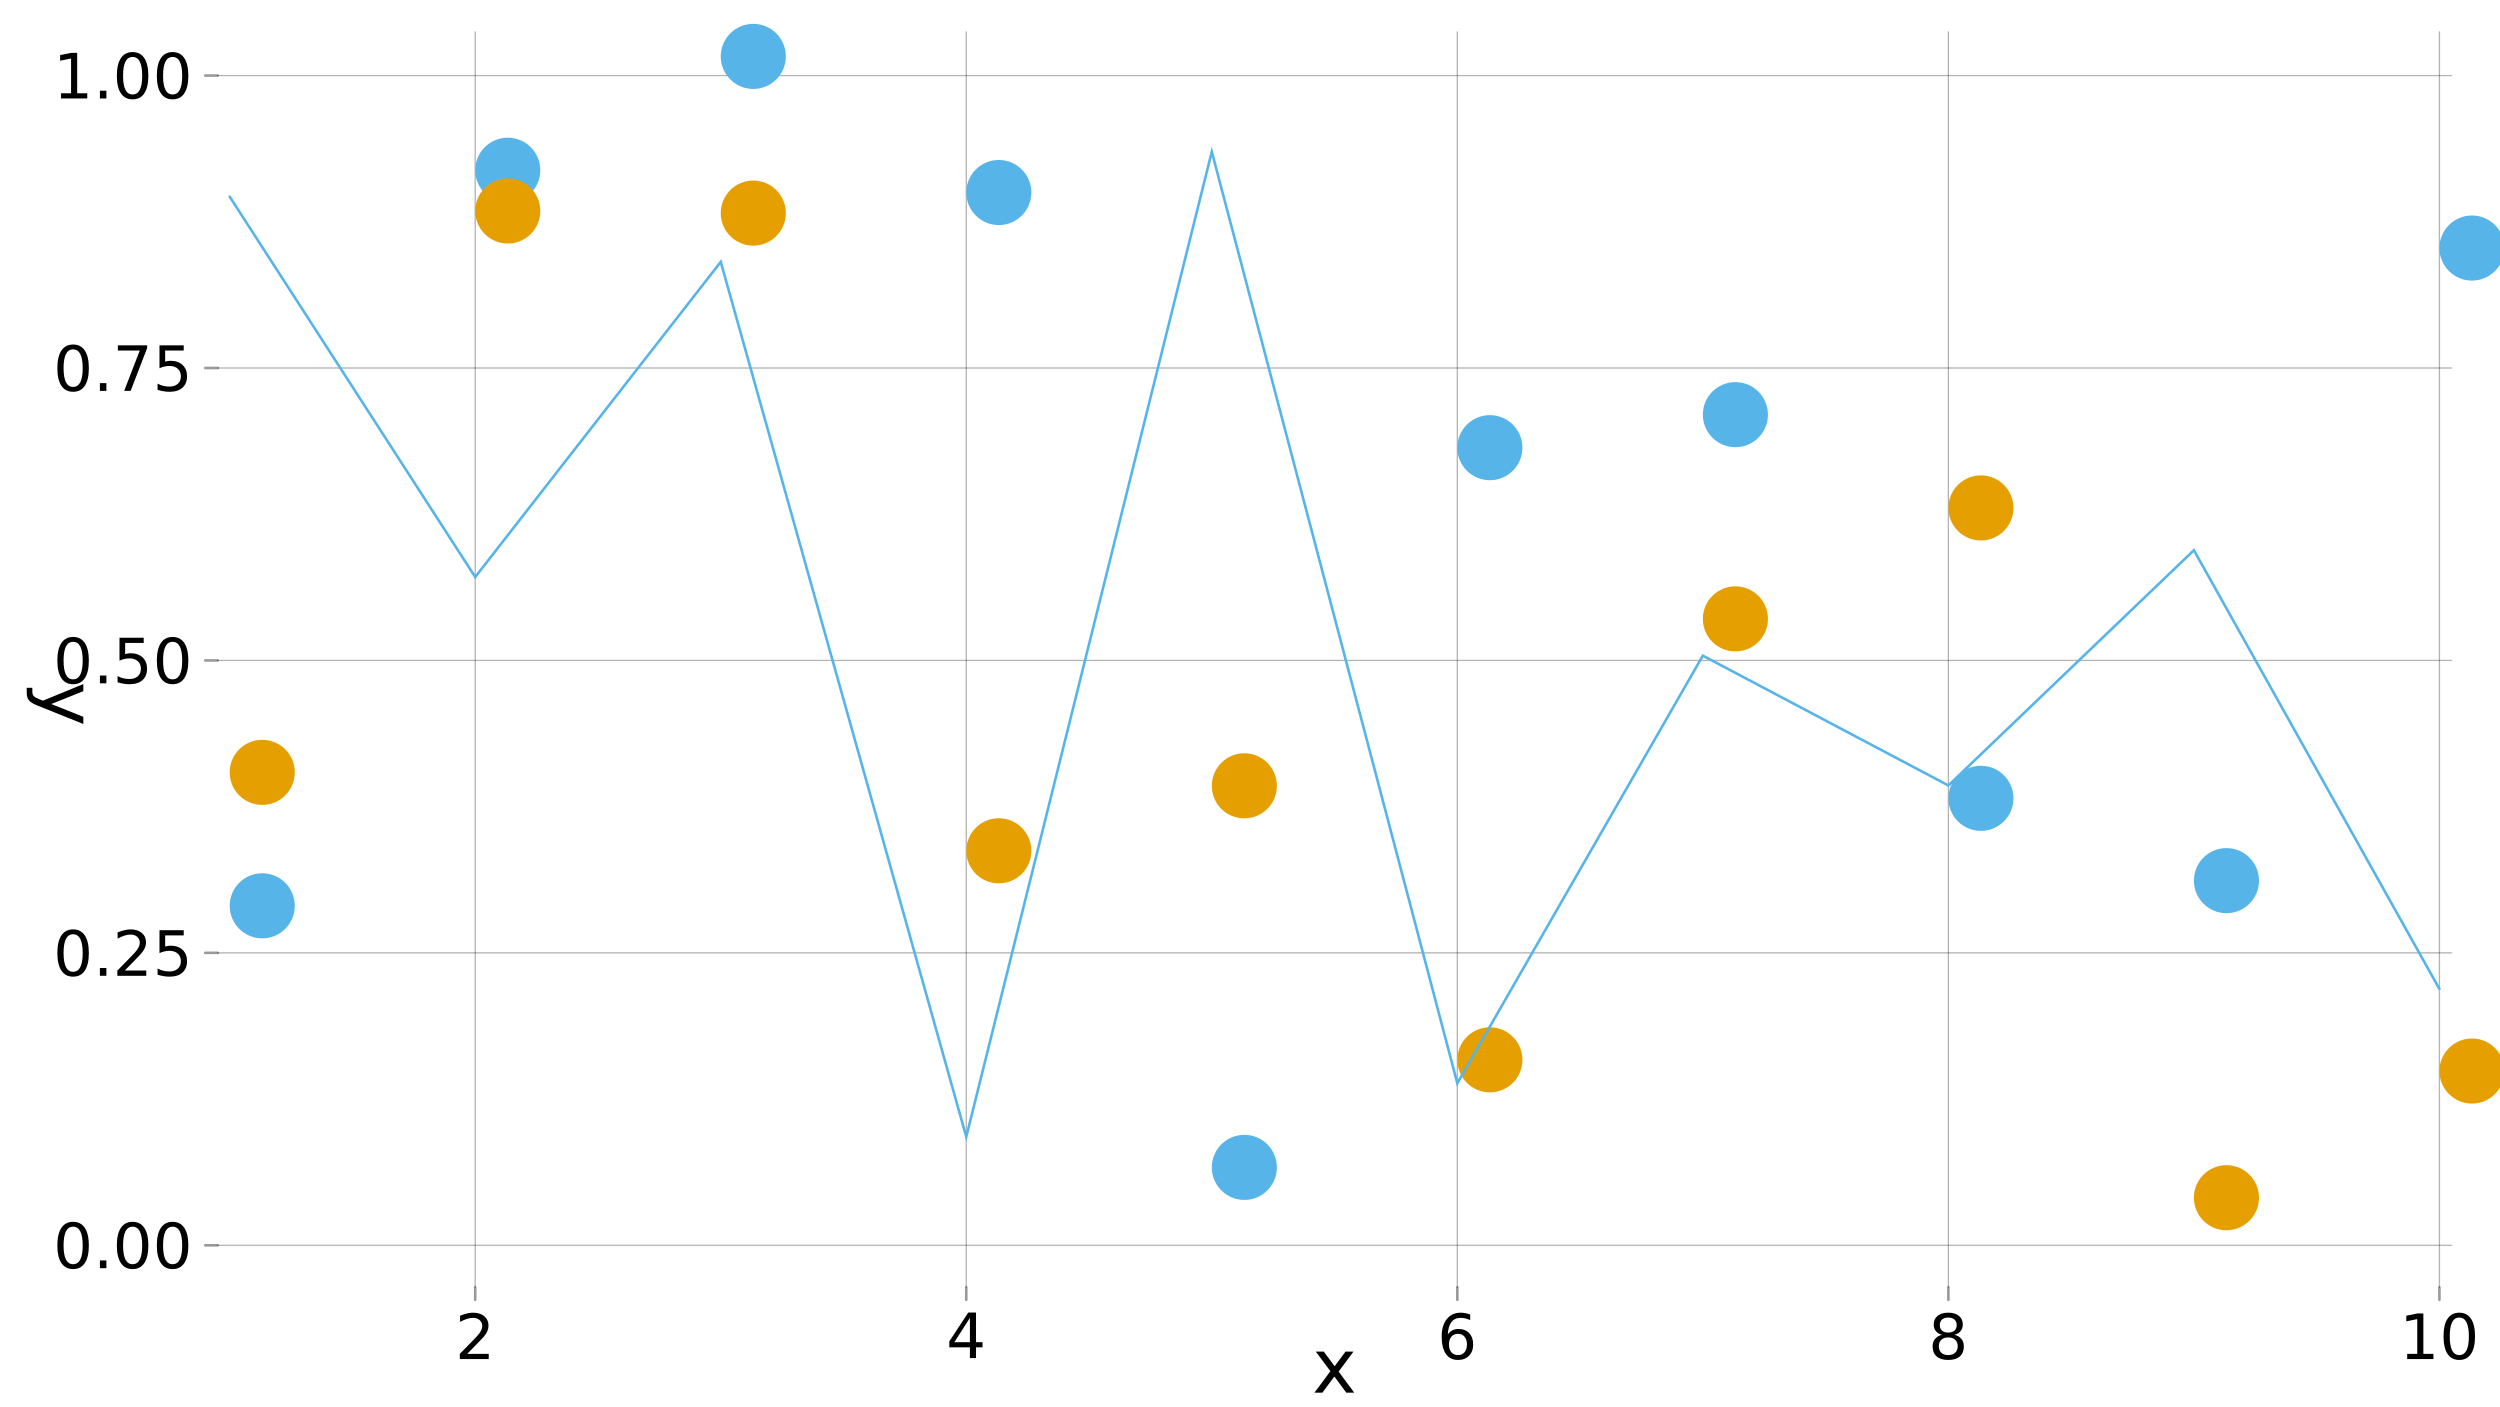
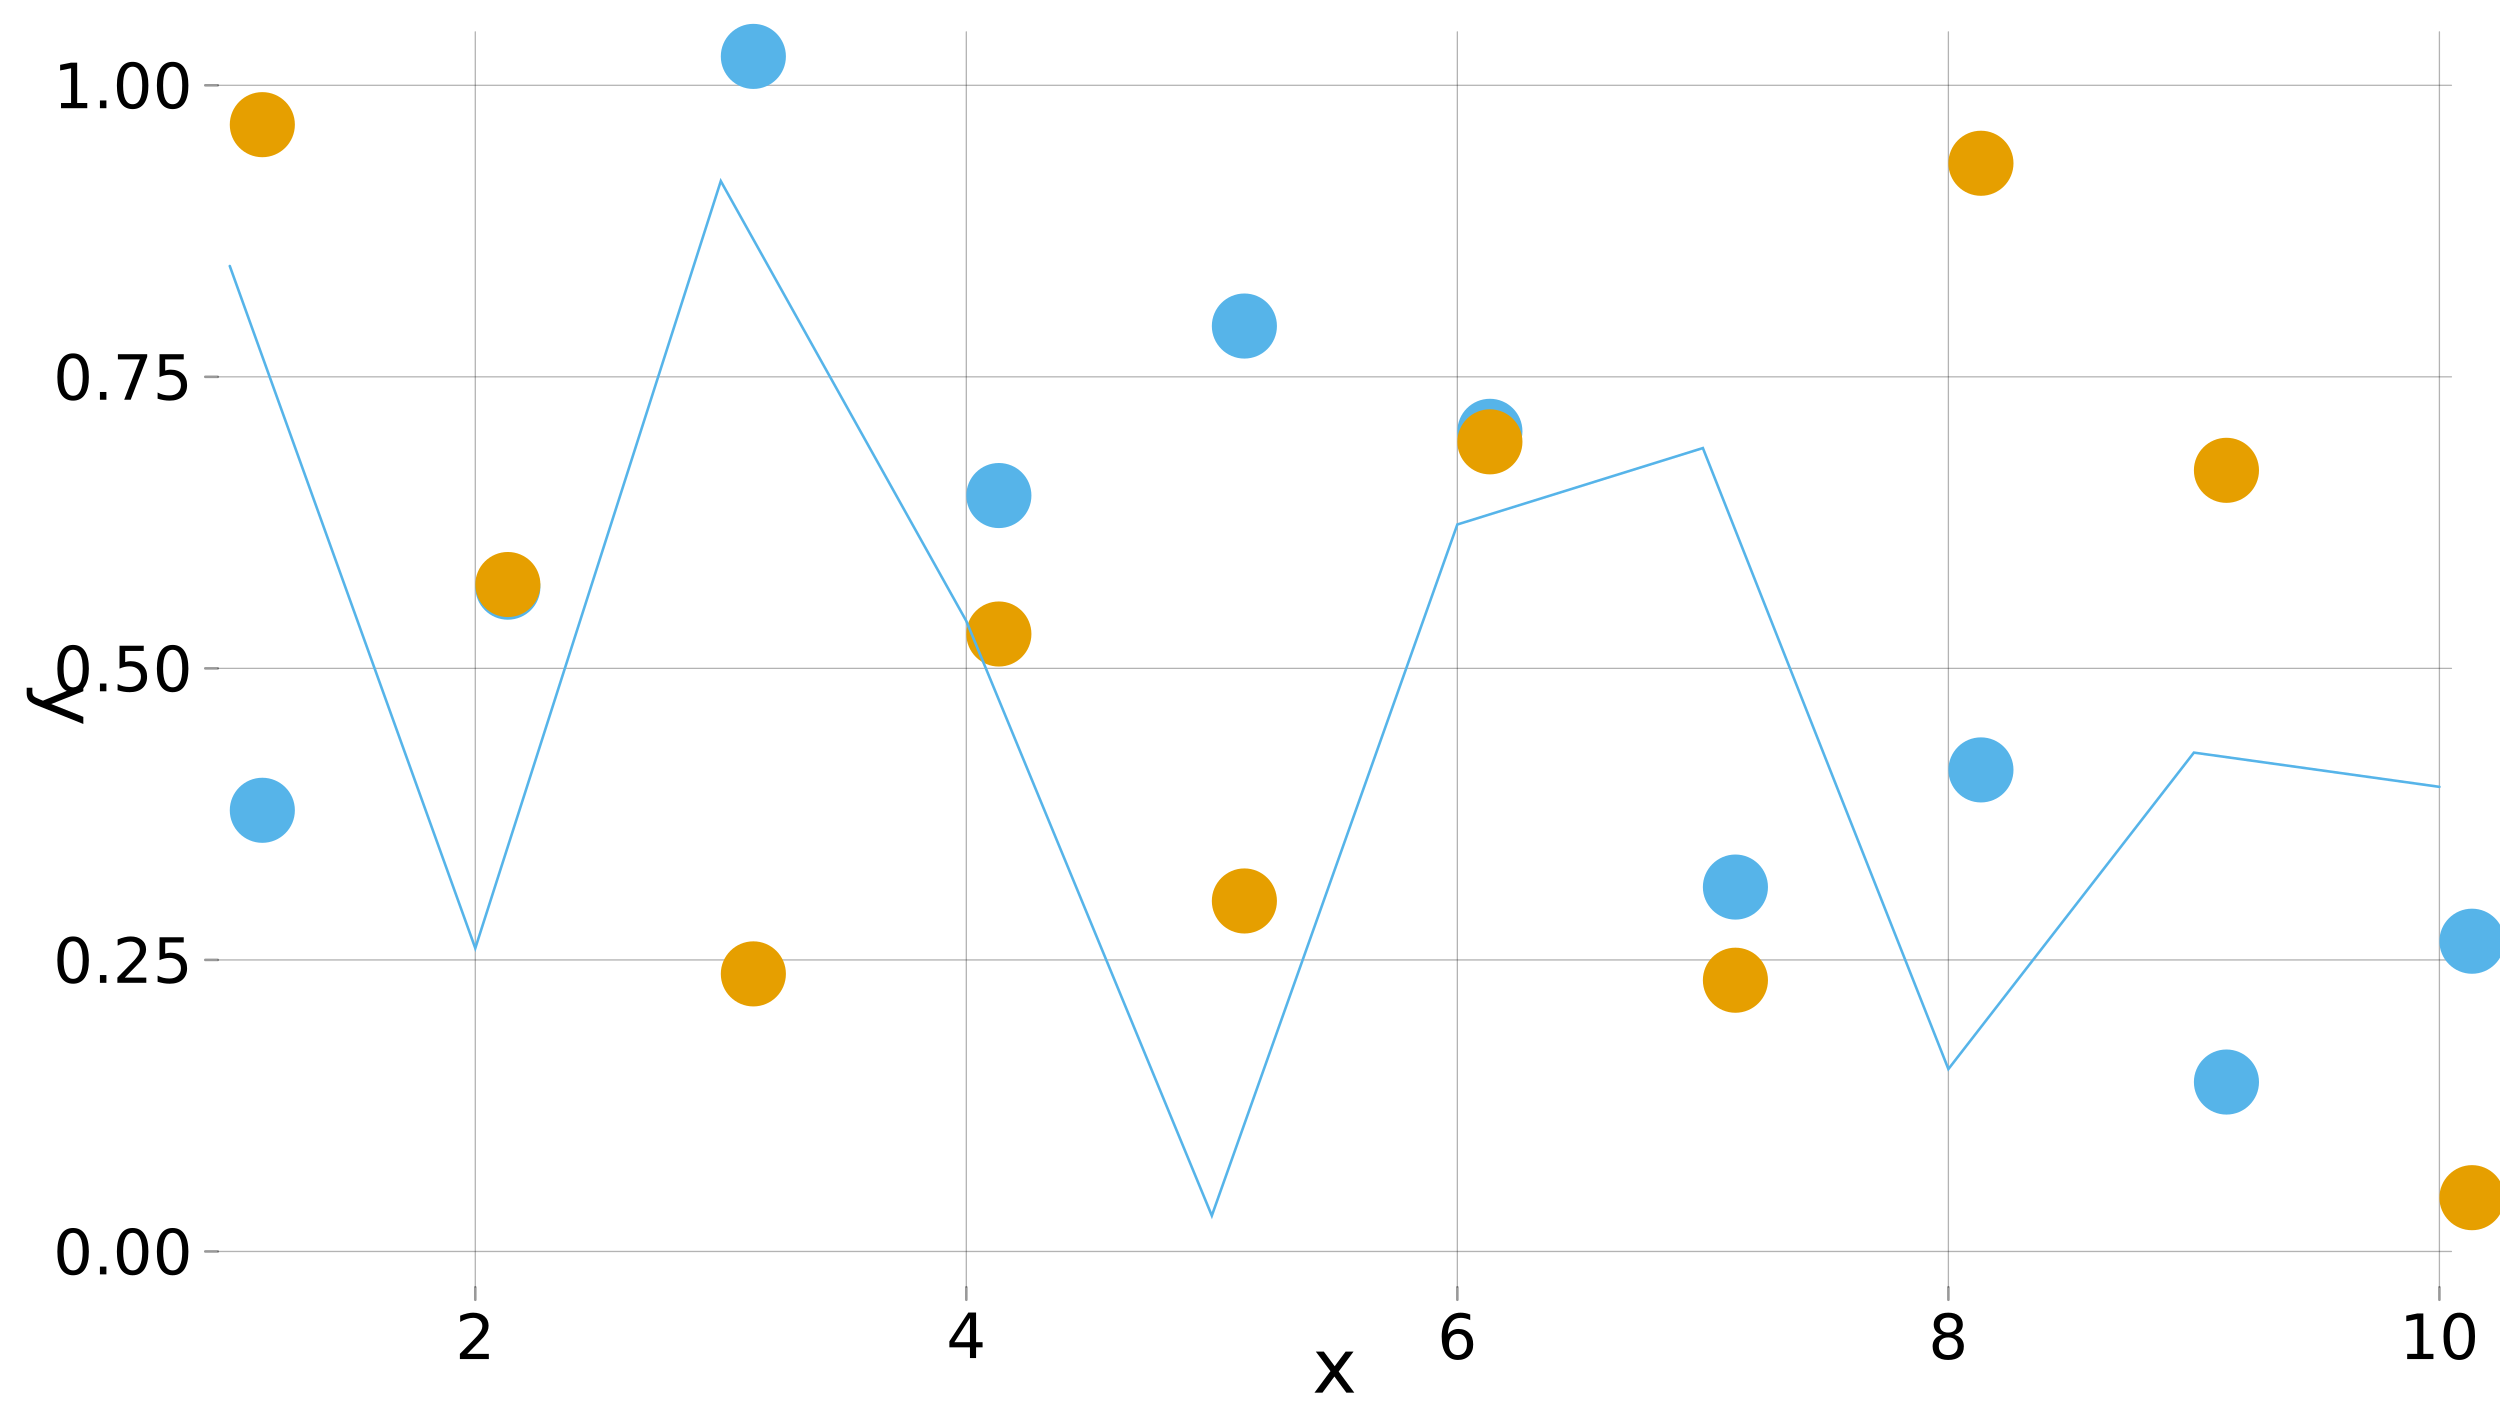
<svg xmlns="http://www.w3.org/2000/svg" xmlns:xlink="http://www.w3.org/1999/xlink" width="960pt" height="540pt" viewBox="0 0 960 540" version="1.1">
  <defs>
    <g>
      <symbol overflow="visible" id="glyph0-0">
        <path style="stroke:none;" d="M 1.203 4.25 L 1.203 -16.922 L 13.203 -16.922 L 13.203 4.25 Z M 2.547 2.906 L 11.859 2.906 L 11.859 -15.578 L 2.547 -15.578 Z M 2.547 2.906 " />
      </symbol>
      <symbol overflow="visible" id="glyph0-1">
        <path style="stroke:none;" d="M 4.609 -2 L 12.875 -2 L 12.875 0 L 1.766 0 L 1.766 -2 C 2.66 -2.926 3.883 -4.172 5.438 -5.734 C 6.988 -7.305 7.961 -8.316 8.359 -8.766 C 9.117 -9.617 9.645 -10.336 9.938 -10.922 C 10.238 -11.516 10.391 -12.098 10.391 -12.672 C 10.391 -13.598 10.062 -14.352 9.406 -14.938 C 8.758 -15.531 7.914 -15.828 6.875 -15.828 C 6.125 -15.828 5.336 -15.695 4.516 -15.438 C 3.691 -15.176 2.812 -14.785 1.875 -14.266 L 1.875 -16.656 C 2.832 -17.039 3.723 -17.328 4.547 -17.516 C 5.379 -17.711 6.141 -17.812 6.828 -17.812 C 8.641 -17.812 10.082 -17.359 11.156 -16.453 C 12.238 -15.547 12.781 -14.336 12.781 -12.828 C 12.781 -12.109 12.645 -11.426 12.375 -10.781 C 12.102 -10.133 11.613 -9.375 10.906 -8.5 C 10.707 -8.27 10.082 -7.613 9.031 -6.531 C 7.988 -5.445 6.516 -3.938 4.609 -2 Z M 4.609 -2 " />
      </symbol>
      <symbol overflow="visible" id="glyph0-2">
        <path style="stroke:none;" d="M 9.078 -15.438 L 3.094 -6.094 L 9.078 -6.094 Z M 8.453 -17.5 L 11.422 -17.5 L 11.422 -6.094 L 13.922 -6.094 L 13.922 -4.125 L 11.422 -4.125 L 11.422 0 L 9.078 0 L 9.078 -4.125 L 1.172 -4.125 L 1.172 -6.406 Z M 8.453 -17.5 " />
      </symbol>
      <symbol overflow="visible" id="glyph0-3">
        <path style="stroke:none;" d="M 7.922 -9.688 C 6.859 -9.688 6.016 -9.32 5.391 -8.594 C 4.773 -7.875 4.469 -6.879 4.469 -5.609 C 4.469 -4.359 4.773 -3.363 5.391 -2.625 C 6.016 -1.895 6.859 -1.531 7.922 -1.531 C 8.984 -1.531 9.82 -1.895 10.438 -2.625 C 11.062 -3.363 11.375 -4.359 11.375 -5.609 C 11.375 -6.879 11.062 -7.875 10.438 -8.594 C 9.82 -9.32 8.984 -9.688 7.922 -9.688 Z M 12.625 -17.109 L 12.625 -14.953 C 12.031 -15.234 11.43 -15.445 10.828 -15.594 C 10.223 -15.75 9.625 -15.828 9.031 -15.828 C 7.469 -15.828 6.27 -15.297 5.438 -14.234 C 4.613 -13.18 4.145 -11.586 4.031 -9.453 C 4.488 -10.141 5.066 -10.66 5.766 -11.016 C 6.461 -11.379 7.227 -11.562 8.062 -11.562 C 9.82 -11.562 11.211 -11.031 12.234 -9.969 C 13.254 -8.906 13.766 -7.453 13.766 -5.609 C 13.766 -3.816 13.234 -2.375 12.172 -1.281 C 11.109 -0.195 9.691 0.344 7.922 0.344 C 5.898 0.344 4.352 -0.43 3.281 -1.984 C 2.207 -3.535 1.672 -5.785 1.672 -8.734 C 1.672 -11.492 2.328 -13.695 3.641 -15.344 C 4.953 -16.988 6.719 -17.812 8.938 -17.812 C 9.531 -17.812 10.129 -17.754 10.734 -17.641 C 11.336 -17.523 11.969 -17.348 12.625 -17.109 Z M 12.625 -17.109 " />
      </symbol>
      <symbol overflow="visible" id="glyph0-4">
        <path style="stroke:none;" d="M 7.625 -8.312 C 6.5 -8.312 5.613 -8.008 4.969 -7.406 C 4.332 -6.801 4.016 -5.973 4.016 -4.922 C 4.016 -3.867 4.332 -3.039 4.969 -2.438 C 5.613 -1.832 6.5 -1.531 7.625 -1.531 C 8.75 -1.531 9.633 -1.832 10.281 -2.438 C 10.938 -3.051 11.266 -3.879 11.266 -4.922 C 11.266 -5.973 10.941 -6.801 10.297 -7.406 C 9.648 -8.008 8.758 -8.312 7.625 -8.312 Z M 5.266 -9.312 C 4.242 -9.562 3.453 -10.035 2.891 -10.734 C 2.328 -11.43 2.047 -12.281 2.047 -13.281 C 2.047 -14.676 2.539 -15.781 3.531 -16.594 C 4.531 -17.406 5.895 -17.812 7.625 -17.812 C 9.375 -17.812 10.742 -17.406 11.734 -16.594 C 12.723 -15.781 13.219 -14.676 13.219 -13.281 C 13.219 -12.281 12.93 -11.43 12.359 -10.734 C 11.797 -10.035 11.016 -9.562 10.016 -9.312 C 11.148 -9.051 12.035 -8.531 12.672 -7.75 C 13.305 -6.977 13.625 -6.035 13.625 -4.922 C 13.625 -3.223 13.109 -1.922 12.078 -1.016 C 11.047 -0.109 9.562 0.344 7.625 0.344 C 5.695 0.344 4.211 -0.109 3.172 -1.016 C 2.141 -1.922 1.625 -3.223 1.625 -4.922 C 1.625 -6.035 1.941 -6.977 2.578 -7.75 C 3.223 -8.531 4.117 -9.051 5.266 -9.312 Z M 4.391 -13.062 C 4.391 -12.156 4.672 -11.445 5.234 -10.938 C 5.805 -10.426 6.602 -10.172 7.625 -10.172 C 8.645 -10.172 9.441 -10.426 10.016 -10.938 C 10.586 -11.445 10.875 -12.156 10.875 -13.062 C 10.875 -13.969 10.586 -14.672 10.016 -15.172 C 9.441 -15.68 8.645 -15.938 7.625 -15.938 C 6.602 -15.938 5.805 -15.68 5.234 -15.172 C 4.672 -14.672 4.391 -13.969 4.391 -13.062 Z M 4.391 -13.062 " />
      </symbol>
      <symbol overflow="visible" id="glyph0-5">
        <path style="stroke:none;" d="M 2.984 -2 L 6.844 -2 L 6.844 -15.344 L 2.641 -14.5 L 2.641 -16.656 L 6.828 -17.5 L 9.188 -17.5 L 9.188 -2 L 13.062 -2 L 13.062 0 L 2.984 0 Z M 2.984 -2 " />
      </symbol>
      <symbol overflow="visible" id="glyph0-6">
        <path style="stroke:none;" d="M 7.625 -15.938 C 6.406 -15.938 5.488 -15.336 4.875 -14.141 C 4.27 -12.941 3.969 -11.141 3.969 -8.734 C 3.969 -6.336 4.27 -4.535 4.875 -3.328 C 5.488 -2.129 6.406 -1.531 7.625 -1.531 C 8.852 -1.531 9.773 -2.129 10.391 -3.328 C 11.004 -4.535 11.312 -6.336 11.312 -8.734 C 11.312 -11.141 11.004 -12.941 10.391 -14.141 C 9.773 -15.336 8.852 -15.938 7.625 -15.938 Z M 7.625 -17.812 C 9.594 -17.812 11.094 -17.035 12.125 -15.484 C 13.156 -13.93 13.672 -11.68 13.672 -8.734 C 13.672 -5.785 13.156 -3.535 12.125 -1.984 C 11.094 -0.43 9.594 0.344 7.625 0.344 C 5.664 0.344 4.164 -0.43 3.125 -1.984 C 2.094 -3.535 1.578 -5.785 1.578 -8.734 C 1.578 -11.68 2.094 -13.93 3.125 -15.484 C 4.164 -17.035 5.664 -17.812 7.625 -17.812 Z M 7.625 -17.812 " />
      </symbol>
      <symbol overflow="visible" id="glyph0-7">
        <path style="stroke:none;" d="M 2.562 -2.984 L 5.047 -2.984 L 5.047 0 L 2.562 0 Z M 2.562 -2.984 " />
      </symbol>
      <symbol overflow="visible" id="glyph0-8">
        <path style="stroke:none;" d="M 2.594 -17.5 L 11.891 -17.5 L 11.891 -15.5 L 4.766 -15.5 L 4.766 -11.219 C 5.109 -11.332 5.453 -11.414 5.797 -11.469 C 6.141 -11.531 6.484 -11.562 6.828 -11.562 C 8.773 -11.562 10.316 -11.023 11.453 -9.953 C 12.598 -8.891 13.172 -7.441 13.172 -5.609 C 13.172 -3.734 12.582 -2.27 11.406 -1.219 C 10.238 -0.176 8.586 0.344 6.453 0.344 C 5.723 0.344 4.977 0.281 4.219 0.156 C 3.457 0.031 2.672 -0.156 1.859 -0.406 L 1.859 -2.797 C 2.555 -2.41 3.281 -2.125 4.031 -1.938 C 4.781 -1.75 5.57 -1.656 6.406 -1.656 C 7.758 -1.656 8.832 -2.008 9.625 -2.719 C 10.414 -3.426 10.812 -4.391 10.812 -5.609 C 10.812 -6.828 10.414 -7.789 9.625 -8.5 C 8.832 -9.219 7.758 -9.578 6.406 -9.578 C 5.781 -9.578 5.148 -9.504 4.516 -9.359 C 3.891 -9.223 3.25 -9.004 2.594 -8.703 Z M 2.594 -17.5 " />
      </symbol>
      <symbol overflow="visible" id="glyph0-9">
        <path style="stroke:none;" d="M 1.969 -17.5 L 13.219 -17.5 L 13.219 -16.484 L 6.875 0 L 4.391 0 L 10.375 -15.5 L 1.969 -15.5 Z M 1.969 -17.5 " />
      </symbol>
      <symbol overflow="visible" id="glyph1-0">
-         <path style="stroke:none;" d="M 1.438 5.094 L 1.438 -20.297 L 15.828 -20.297 L 15.828 5.094 Z M 3.047 3.484 L 14.234 3.484 L 14.234 -18.688 L 3.047 -18.688 Z M 3.047 3.484 " />
+         <path style="stroke:none;" d="M 1.438 5.094 L 1.438 -20.312 L 15.844 -20.312 L 15.844 5.094 Z M 3.047 3.484 L 14.234 3.484 L 14.234 -18.703 L 3.047 -18.703 Z M 3.047 3.484 " />
      </symbol>
      <symbol overflow="visible" id="glyph1-1">
-         <path style="stroke:none;" d="M 15.797 -15.75 L 10.109 -8.078 L 16.094 0 L 13.047 0 L 8.469 -6.188 L 3.875 0 L 0.828 0 L 6.953 -8.234 L 1.344 -15.75 L 4.406 -15.75 L 8.578 -10.141 L 12.75 -15.75 Z M 15.797 -15.75 " />
+         <path style="stroke:none;" d="M 15.812 -15.75 L 10.109 -8.094 L 16.109 0 L 13.062 0 L 8.469 -6.188 L 3.891 0 L 0.828 0 L 6.953 -8.25 L 1.344 -15.75 L 4.406 -15.75 L 8.578 -10.141 L 12.766 -15.75 Z M 15.812 -15.75 " />
      </symbol>
      <symbol overflow="visible" id="glyph2-0">
-         <path style="stroke:none;" d="M -5.094 1.438 L 20.297 1.438 L 20.297 15.828 L -5.094 15.828 Z M -3.484 3.047 L -3.484 14.234 L 18.688 14.234 L 18.688 3.047 Z M -3.484 3.047 " />
+         <path style="stroke:none;" d="M -5.094 1.438 L 20.312 1.438 L 20.312 15.844 L -5.094 15.844 Z M -3.484 3.047 L -3.484 14.234 L 18.703 14.234 L 18.703 3.047 Z M -3.484 3.047 " />
      </symbol>
      <symbol overflow="visible" id="glyph2-1">
-         <path style="stroke:none;" d="M -1.469 9.266 C -3.344 8.535 -4.562 7.82 -5.125 7.125 C -5.695 6.438 -5.984 5.508 -5.984 4.344 L -5.984 2.281 L -3.828 2.281 L -3.828 3.797 C -3.828 4.504 -3.656 5.055 -3.312 5.453 C -2.977 5.848 -2.18 6.285 -0.922 6.766 L 0.25 7.234 L 15.75 0.859 L 15.75 3.594 L 3.438 8.516 L 15.75 13.438 L 15.75 16.188 Z M -1.469 9.266 " />
+         <path style="stroke:none;" d="M -1.469 9.266 C -3.344 8.535 -4.566 7.82 -5.141 7.125 C -5.711 6.438 -6 5.508 -6 4.344 L -6 2.281 L -3.828 2.281 L -3.828 3.797 C -3.828 4.516 -3.656 5.066 -3.312 5.453 C -2.977 5.848 -2.18 6.285 -0.922 6.766 L 0.25 7.234 L 15.75 0.859 L 15.75 3.609 L 3.438 8.531 L 15.75 13.453 L 15.75 16.188 Z M -1.469 9.266 " />
      </symbol>
    </g>
  </defs>
  <g id="surface6">
    <rect x="0" y="0" width="960" height="540" style="fill:rgb(100%,100%,100%);fill-opacity:1;stroke:none;" />
    <g style="fill:rgb(0%,0%,0%);fill-opacity:1;">
-       <use xlink:href="#glyph0-1" x="174.801" y="521.883" />
+       <use xlink:href="#glyph0-1" x="174.832" y="521.879" />
    </g>
    <g style="fill:rgb(0%,0%,0%);fill-opacity:1;">
-       <use xlink:href="#glyph0-2" x="363.367" y="521.508" />
+       <use xlink:href="#glyph0-2" x="363.387" y="521.504" />
    </g>
    <g style="fill:rgb(0%,0%,0%);fill-opacity:1;">
-       <use xlink:href="#glyph0-3" x="551.93" y="521.883" />
+       <use xlink:href="#glyph0-3" x="551.941" y="521.879" />
    </g>
    <g style="fill:rgb(0%,0%,0%);fill-opacity:1;">
-       <use xlink:href="#glyph0-4" x="740.496" y="521.883" />
+       <use xlink:href="#glyph0-4" x="740.496" y="521.879" />
    </g>
    <g style="fill:rgb(0%,0%,0%);fill-opacity:1;">
-       <use xlink:href="#glyph0-5" x="921.379" y="521.883" />
+       <use xlink:href="#glyph0-5" x="921.371" y="521.879" />
    </g>
    <g style="fill:rgb(0%,0%,0%);fill-opacity:1;">
-       <use xlink:href="#glyph0-6" x="936.738" y="521.883" />
+       <use xlink:href="#glyph0-6" x="936.734" y="521.879" />
    </g>
    <g style="fill:rgb(0%,0%,0%);fill-opacity:1;">
-       <use xlink:href="#glyph0-6" x="20.445" y="486.988" />
+       <use xlink:href="#glyph0-6" x="20.445" y="489.359" />
    </g>
    <g style="fill:rgb(0%,0%,0%);fill-opacity:1;">
-       <use xlink:href="#glyph0-7" x="35.801" y="486.988" />
+       <use xlink:href="#glyph0-7" x="35.809" y="489.359" />
    </g>
    <g style="fill:rgb(0%,0%,0%);fill-opacity:1;">
-       <use xlink:href="#glyph0-6" x="43.293" y="486.988" />
+       <use xlink:href="#glyph0-6" x="43.305" y="489.359" />
    </g>
    <g style="fill:rgb(0%,0%,0%);fill-opacity:1;">
-       <use xlink:href="#glyph0-6" x="58.652" y="486.988" />
+       <use xlink:href="#glyph0-6" x="58.664" y="489.359" />
    </g>
    <g style="fill:rgb(0%,0%,0%);fill-opacity:1;">
-       <use xlink:href="#glyph0-6" x="20.445" y="374.695" />
+       <use xlink:href="#glyph0-6" x="20.445" y="377.406" />
    </g>
    <g style="fill:rgb(0%,0%,0%);fill-opacity:1;">
-       <use xlink:href="#glyph0-7" x="35.801" y="374.695" />
+       <use xlink:href="#glyph0-7" x="35.809" y="377.406" />
    </g>
    <g style="fill:rgb(0%,0%,0%);fill-opacity:1;">
-       <use xlink:href="#glyph0-1" x="43.293" y="374.695" />
+       <use xlink:href="#glyph0-1" x="43.305" y="377.406" />
    </g>
    <g style="fill:rgb(0%,0%,0%);fill-opacity:1;">
-       <use xlink:href="#glyph0-8" x="58.652" y="374.695" />
+       <use xlink:href="#glyph0-8" x="58.664" y="377.406" />
    </g>
    <g style="fill:rgb(0%,0%,0%);fill-opacity:1;">
-       <use xlink:href="#glyph0-6" x="20.445" y="262.398" />
+       <use xlink:href="#glyph0-6" x="20.445" y="265.457" />
    </g>
    <g style="fill:rgb(0%,0%,0%);fill-opacity:1;">
-       <use xlink:href="#glyph0-7" x="35.801" y="262.398" />
+       <use xlink:href="#glyph0-7" x="35.809" y="265.457" />
    </g>
    <g style="fill:rgb(0%,0%,0%);fill-opacity:1;">
-       <use xlink:href="#glyph0-8" x="43.293" y="262.398" />
+       <use xlink:href="#glyph0-8" x="43.305" y="265.457" />
    </g>
    <g style="fill:rgb(0%,0%,0%);fill-opacity:1;">
-       <use xlink:href="#glyph0-6" x="58.652" y="262.398" />
+       <use xlink:href="#glyph0-6" x="58.664" y="265.457" />
    </g>
    <g style="fill:rgb(0%,0%,0%);fill-opacity:1;">
-       <use xlink:href="#glyph0-6" x="20.445" y="150.105" />
+       <use xlink:href="#glyph0-6" x="20.445" y="153.504" />
    </g>
    <g style="fill:rgb(0%,0%,0%);fill-opacity:1;">
-       <use xlink:href="#glyph0-7" x="35.801" y="150.105" />
+       <use xlink:href="#glyph0-7" x="35.809" y="153.504" />
    </g>
    <g style="fill:rgb(0%,0%,0%);fill-opacity:1;">
-       <use xlink:href="#glyph0-9" x="43.293" y="150.105" />
+       <use xlink:href="#glyph0-9" x="43.305" y="153.504" />
    </g>
    <g style="fill:rgb(0%,0%,0%);fill-opacity:1;">
-       <use xlink:href="#glyph0-8" x="58.652" y="150.105" />
+       <use xlink:href="#glyph0-8" x="58.664" y="153.504" />
    </g>
    <g style="fill:rgb(0%,0%,0%);fill-opacity:1;">
-       <use xlink:href="#glyph0-5" x="20.445" y="37.812" />
+       <use xlink:href="#glyph0-5" x="20.445" y="41.555" />
    </g>
    <g style="fill:rgb(0%,0%,0%);fill-opacity:1;">
-       <use xlink:href="#glyph0-7" x="35.801" y="37.812" />
+       <use xlink:href="#glyph0-7" x="35.809" y="41.555" />
    </g>
    <g style="fill:rgb(0%,0%,0%);fill-opacity:1;">
-       <use xlink:href="#glyph0-6" x="43.293" y="37.812" />
+       <use xlink:href="#glyph0-6" x="43.305" y="41.555" />
    </g>
    <g style="fill:rgb(0%,0%,0%);fill-opacity:1;">
-       <use xlink:href="#glyph0-6" x="58.652" y="37.812" />
+       <use xlink:href="#glyph0-6" x="58.664" y="41.555" />
    </g>
    <g style="fill:rgb(0%,0%,0%);fill-opacity:1;">
-       <use xlink:href="#glyph1-1" x="503.926" y="534.773" />
+       <use xlink:href="#glyph1-1" x="503.941" y="534.773" />
    </g>
    <g style="fill:rgb(0%,0%,0%);fill-opacity:1;">
-       <use xlink:href="#glyph2-1" x="16.246" y="261.824" />
+       <use xlink:href="#glyph2-1" x="16.246" y="261.82" />
    </g>
-     <path style="fill:none;stroke-width:0.5;stroke-linecap:round;stroke-linejoin:miter;stroke:rgb(0%,0%,0%);stroke-opacity:0.3;stroke-miterlimit:10;" d="M 182.48 494.336 L 182.48 12.246 " />
-     <path style="fill:none;stroke-width:0.5;stroke-linecap:round;stroke-linejoin:miter;stroke:rgb(0%,0%,0%);stroke-opacity:0.3;stroke-miterlimit:10;" d="M 371.043 494.336 L 371.043 12.246 " />
-     <path style="fill:none;stroke-width:0.5;stroke-linecap:round;stroke-linejoin:miter;stroke:rgb(0%,0%,0%);stroke-opacity:0.3;stroke-miterlimit:10;" d="M 559.609 494.336 L 559.609 12.246 " />
-     <path style="fill:none;stroke-width:0.5;stroke-linecap:round;stroke-linejoin:miter;stroke:rgb(0%,0%,0%);stroke-opacity:0.3;stroke-miterlimit:10;" d="M 748.176 494.336 L 748.176 12.246 " />
-     <path style="fill:none;stroke-width:0.5;stroke-linecap:round;stroke-linejoin:miter;stroke:rgb(0%,0%,0%);stroke-opacity:0.3;stroke-miterlimit:10;" d="M 936.738 494.336 L 936.738 12.246 " />
-     <path style="fill:none;stroke-width:0.5;stroke-linecap:round;stroke-linejoin:miter;stroke:rgb(0%,0%,0%);stroke-opacity:0.3;stroke-miterlimit:10;" d="M 83.598 478.191 L 941.34 478.191 " />
-     <path style="fill:none;stroke-width:0.5;stroke-linecap:round;stroke-linejoin:miter;stroke:rgb(0%,0%,0%);stroke-opacity:0.3;stroke-miterlimit:10;" d="M 83.598 365.898 L 941.34 365.898 " />
-     <path style="fill:none;stroke-width:0.5;stroke-linecap:round;stroke-linejoin:miter;stroke:rgb(0%,0%,0%);stroke-opacity:0.3;stroke-miterlimit:10;" d="M 83.598 253.605 L 941.34 253.605 " />
-     <path style="fill:none;stroke-width:0.5;stroke-linecap:round;stroke-linejoin:miter;stroke:rgb(0%,0%,0%);stroke-opacity:0.3;stroke-miterlimit:10;" d="M 83.598 141.312 L 941.34 141.312 " />
-     <path style="fill:none;stroke-width:0.5;stroke-linecap:round;stroke-linejoin:miter;stroke:rgb(0%,0%,0%);stroke-opacity:0.3;stroke-miterlimit:10;" d="M 83.598 29.02 L 941.34 29.02 " />
-     <path style="fill:none;stroke-width:1;stroke-linecap:round;stroke-linejoin:miter;stroke:rgb(0%,0%,0%);stroke-opacity:0.4;stroke-miterlimit:10;" d="M 182.48 499.125 L 182.48 494.336 " />
-     <path style="fill:none;stroke-width:1;stroke-linecap:round;stroke-linejoin:miter;stroke:rgb(0%,0%,0%);stroke-opacity:0.4;stroke-miterlimit:10;" d="M 371.043 499.125 L 371.043 494.336 " />
-     <path style="fill:none;stroke-width:1;stroke-linecap:round;stroke-linejoin:miter;stroke:rgb(0%,0%,0%);stroke-opacity:0.4;stroke-miterlimit:10;" d="M 559.609 499.125 L 559.609 494.336 " />
-     <path style="fill:none;stroke-width:1;stroke-linecap:round;stroke-linejoin:miter;stroke:rgb(0%,0%,0%);stroke-opacity:0.4;stroke-miterlimit:10;" d="M 748.176 499.125 L 748.176 494.336 " />
-     <path style="fill:none;stroke-width:1;stroke-linecap:round;stroke-linejoin:miter;stroke:rgb(0%,0%,0%);stroke-opacity:0.4;stroke-miterlimit:10;" d="M 936.738 499.125 L 936.738 494.336 " />
-     <path style="fill:none;stroke-width:1;stroke-linecap:round;stroke-linejoin:miter;stroke:rgb(0%,0%,0%);stroke-opacity:0.4;stroke-miterlimit:10;" d="M 78.805 478.191 L 83.598 478.191 " />
-     <path style="fill:none;stroke-width:1;stroke-linecap:round;stroke-linejoin:miter;stroke:rgb(0%,0%,0%);stroke-opacity:0.4;stroke-miterlimit:10;" d="M 78.805 365.898 L 83.598 365.898 " />
-     <path style="fill:none;stroke-width:1;stroke-linecap:round;stroke-linejoin:miter;stroke:rgb(0%,0%,0%);stroke-opacity:0.4;stroke-miterlimit:10;" d="M 78.805 253.605 L 83.598 253.605 " />
-     <path style="fill:none;stroke-width:1;stroke-linecap:round;stroke-linejoin:miter;stroke:rgb(0%,0%,0%);stroke-opacity:0.4;stroke-miterlimit:10;" d="M 78.805 141.312 L 83.598 141.312 " />
-     <path style="fill:none;stroke-width:1;stroke-linecap:round;stroke-linejoin:miter;stroke:rgb(0%,0%,0%);stroke-opacity:0.4;stroke-miterlimit:10;" d="M 78.805 29.02 L 83.598 29.02 " />
-     <path style=" stroke:none;fill-rule:nonzero;fill:rgb(33.725%,70.588%,91.373%);fill-opacity:1;" d="M 113.199 347.832 C 113.199 354.734 107.602 360.332 100.699 360.332 C 93.793 360.332 88.199 354.734 88.199 347.832 C 88.199 340.926 93.793 335.332 100.699 335.332 C 107.602 335.332 113.199 340.926 113.199 347.832 " />
-     <path style=" stroke:none;fill-rule:nonzero;fill:rgb(33.725%,70.588%,91.373%);fill-opacity:1;" d="M 207.48 65.371 C 207.48 72.273 201.883 77.871 194.98 77.871 C 188.078 77.871 182.48 72.273 182.48 65.371 C 182.48 58.465 188.078 52.871 194.98 52.871 C 201.883 52.871 207.48 58.465 207.48 65.371 " />
-     <path style=" stroke:none;fill-rule:nonzero;fill:rgb(33.725%,70.588%,91.373%);fill-opacity:1;" d="M 301.762 21.66 C 301.762 28.562 296.164 34.16 289.262 34.16 C 282.359 34.16 276.762 28.562 276.762 21.66 C 276.762 14.758 282.359 9.16 289.262 9.16 C 296.164 9.16 301.762 14.758 301.762 21.66 " />
-     <path style=" stroke:none;fill-rule:nonzero;fill:rgb(33.725%,70.588%,91.373%);fill-opacity:1;" d="M 396.043 73.93 C 396.043 80.832 390.449 86.43 383.543 86.43 C 376.641 86.43 371.043 80.832 371.043 73.93 C 371.043 67.023 376.641 61.43 383.543 61.43 C 390.449 61.43 396.043 67.023 396.043 73.93 " />
-     <path style=" stroke:none;fill-rule:nonzero;fill:rgb(33.725%,70.588%,91.373%);fill-opacity:1;" d="M 490.328 448.277 C 490.328 455.18 484.73 460.777 477.828 460.777 C 470.922 460.777 465.328 455.18 465.328 448.277 C 465.328 441.375 470.922 435.777 477.828 435.777 C 484.73 435.777 490.328 441.375 490.328 448.277 " />
-     <path style=" stroke:none;fill-rule:nonzero;fill:rgb(33.725%,70.588%,91.373%);fill-opacity:1;" d="M 584.609 171.91 C 584.609 178.816 579.012 184.41 572.109 184.41 C 565.207 184.41 559.609 178.816 559.609 171.91 C 559.609 165.008 565.207 159.41 572.109 159.41 C 579.012 159.41 584.609 165.008 584.609 171.91 " />
-     <path style=" stroke:none;fill-rule:nonzero;fill:rgb(33.725%,70.588%,91.373%);fill-opacity:1;" d="M 678.891 159.227 C 678.891 166.129 673.297 171.727 666.391 171.727 C 659.488 171.727 653.891 166.129 653.891 159.227 C 653.891 152.324 659.488 146.727 666.391 146.727 C 673.297 146.727 678.891 152.324 678.891 159.227 " />
-     <path style=" stroke:none;fill-rule:nonzero;fill:rgb(33.725%,70.588%,91.373%);fill-opacity:1;" d="M 773.176 306.559 C 773.176 313.461 767.578 319.059 760.676 319.059 C 753.77 319.059 748.176 313.461 748.176 306.559 C 748.176 299.652 753.77 294.059 760.676 294.059 C 767.578 294.059 773.176 299.652 773.176 306.559 " />
-     <path style=" stroke:none;fill-rule:nonzero;fill:rgb(33.725%,70.588%,91.373%);fill-opacity:1;" d="M 867.457 338.168 C 867.457 345.07 861.859 350.668 854.957 350.668 C 848.051 350.668 842.457 345.07 842.457 338.168 C 842.457 331.262 848.051 325.668 854.957 325.668 C 861.859 325.668 867.457 331.262 867.457 338.168 " />
-     <path style=" stroke:none;fill-rule:nonzero;fill:rgb(33.725%,70.588%,91.373%);fill-opacity:1;" d="M 961.738 95.25 C 961.738 102.152 956.141 107.75 949.238 107.75 C 942.336 107.75 936.738 102.152 936.738 95.25 C 936.738 88.344 942.336 82.75 949.238 82.75 C 956.141 82.75 961.738 88.344 961.738 95.25 " />
-     <path style=" stroke:none;fill-rule:nonzero;fill:rgb(90.196%,62.353%,0%);fill-opacity:1;" d="M 113.199 296.586 C 113.199 303.492 107.602 309.086 100.699 309.086 C 93.793 309.086 88.199 303.492 88.199 296.586 C 88.199 289.684 93.793 284.086 100.699 284.086 C 107.602 284.086 113.199 289.684 113.199 296.586 " />
-     <path style=" stroke:none;fill-rule:nonzero;fill:rgb(90.196%,62.353%,0%);fill-opacity:1;" d="M 207.48 81.016 C 207.48 87.918 201.883 93.516 194.98 93.516 C 188.078 93.516 182.48 87.918 182.48 81.016 C 182.48 74.109 188.078 68.516 194.98 68.516 C 201.883 68.516 207.48 74.109 207.48 81.016 " />
-     <path style=" stroke:none;fill-rule:nonzero;fill:rgb(90.196%,62.353%,0%);fill-opacity:1;" d="M 301.762 81.832 C 301.762 88.734 296.164 94.332 289.262 94.332 C 282.359 94.332 276.762 88.734 276.762 81.832 C 276.762 74.926 282.359 69.332 289.262 69.332 C 296.164 69.332 301.762 74.926 301.762 81.832 " />
-     <path style=" stroke:none;fill-rule:nonzero;fill:rgb(90.196%,62.353%,0%);fill-opacity:1;" d="M 396.043 326.711 C 396.043 333.613 390.449 339.211 383.543 339.211 C 376.641 339.211 371.043 333.613 371.043 326.711 C 371.043 319.809 376.641 314.211 383.543 314.211 C 390.449 314.211 396.043 319.809 396.043 326.711 " />
-     <path style=" stroke:none;fill-rule:nonzero;fill:rgb(90.196%,62.353%,0%);fill-opacity:1;" d="M 490.328 301.758 C 490.328 308.664 484.73 314.258 477.828 314.258 C 470.922 314.258 465.328 308.664 465.328 301.758 C 465.328 294.855 470.922 289.258 477.828 289.258 C 484.73 289.258 490.328 294.855 490.328 301.758 " />
-     <path style=" stroke:none;fill-rule:nonzero;fill:rgb(90.196%,62.353%,0%);fill-opacity:1;" d="M 584.609 406.973 C 584.609 413.875 579.012 419.473 572.109 419.473 C 565.207 419.473 559.609 413.875 559.609 406.973 C 559.609 400.07 565.207 394.473 572.109 394.473 C 579.012 394.473 584.609 400.07 584.609 406.973 " />
-     <path style=" stroke:none;fill-rule:nonzero;fill:rgb(90.196%,62.353%,0%);fill-opacity:1;" d="M 678.891 237.648 C 678.891 244.555 673.297 250.148 666.391 250.148 C 659.488 250.148 653.891 244.555 653.891 237.648 C 653.891 230.746 659.488 225.148 666.391 225.148 C 673.297 225.148 678.891 230.746 678.891 237.648 " />
-     <path style=" stroke:none;fill-rule:nonzero;fill:rgb(90.196%,62.353%,0%);fill-opacity:1;" d="M 773.176 195.043 C 773.176 201.949 767.578 207.543 760.676 207.543 C 753.77 207.543 748.176 201.949 748.176 195.043 C 748.176 188.141 753.77 182.543 760.676 182.543 C 767.578 182.543 773.176 188.141 773.176 195.043 " />
-     <path style=" stroke:none;fill-rule:nonzero;fill:rgb(90.196%,62.353%,0%);fill-opacity:1;" d="M 867.457 459.922 C 867.457 466.824 861.859 472.422 854.957 472.422 C 848.051 472.422 842.457 466.824 842.457 459.922 C 842.457 453.02 848.051 447.422 854.957 447.422 C 861.859 447.422 867.457 453.02 867.457 459.922 " />
-     <path style=" stroke:none;fill-rule:nonzero;fill:rgb(90.196%,62.353%,0%);fill-opacity:1;" d="M 961.738 411.281 C 961.738 418.184 956.141 423.781 949.238 423.781 C 942.336 423.781 936.738 418.184 936.738 411.281 C 936.738 404.379 942.336 398.781 949.238 398.781 C 956.141 398.781 961.738 404.379 961.738 411.281 " />
-     <path style="fill:none;stroke-width:1;stroke-linecap:round;stroke-linejoin:miter;stroke:rgb(33.725%,70.588%,91.373%);stroke-opacity:1;stroke-miterlimit:10;" d="M 88.199 75.527 L 182.48 221.578 L 276.762 100.562 L 371.043 436.527 L 465.328 58.262 L 559.609 415.98 L 653.891 251.777 L 748.176 301.625 L 842.457 211.281 L 936.738 379.758 " />
+     <path style="fill:none;stroke-width:0.5;stroke-linecap:round;stroke-linejoin:miter;stroke:rgb(0%,0%,0%);stroke-opacity:0.3;stroke-miterlimit:10;" d="M 182.512 494.324 L 182.512 12.242 " />
+     <path style="fill:none;stroke-width:0.5;stroke-linecap:round;stroke-linejoin:miter;stroke:rgb(0%,0%,0%);stroke-opacity:0.3;stroke-miterlimit:10;" d="M 371.066 494.324 L 371.066 12.242 " />
+     <path style="fill:none;stroke-width:0.5;stroke-linecap:round;stroke-linejoin:miter;stroke:rgb(0%,0%,0%);stroke-opacity:0.3;stroke-miterlimit:10;" d="M 559.621 494.324 L 559.621 12.242 " />
+     <path style="fill:none;stroke-width:0.5;stroke-linecap:round;stroke-linejoin:miter;stroke:rgb(0%,0%,0%);stroke-opacity:0.3;stroke-miterlimit:10;" d="M 748.18 494.324 L 748.18 12.242 " />
+     <path style="fill:none;stroke-width:0.5;stroke-linecap:round;stroke-linejoin:miter;stroke:rgb(0%,0%,0%);stroke-opacity:0.3;stroke-miterlimit:10;" d="M 936.734 494.324 L 936.734 12.242 " />
+     <path style="fill:none;stroke-width:0.5;stroke-linecap:round;stroke-linejoin:miter;stroke:rgb(0%,0%,0%);stroke-opacity:0.3;stroke-miterlimit:10;" d="M 83.621 480.559 L 941.348 480.559 " />
+     <path style="fill:none;stroke-width:0.5;stroke-linecap:round;stroke-linejoin:miter;stroke:rgb(0%,0%,0%);stroke-opacity:0.3;stroke-miterlimit:10;" d="M 83.621 368.609 L 941.348 368.609 " />
+     <path style="fill:none;stroke-width:0.5;stroke-linecap:round;stroke-linejoin:miter;stroke:rgb(0%,0%,0%);stroke-opacity:0.3;stroke-miterlimit:10;" d="M 83.621 256.656 L 941.348 256.656 " />
+     <path style="fill:none;stroke-width:0.5;stroke-linecap:round;stroke-linejoin:miter;stroke:rgb(0%,0%,0%);stroke-opacity:0.3;stroke-miterlimit:10;" d="M 83.621 144.707 L 941.348 144.707 " />
+     <path style="fill:none;stroke-width:0.5;stroke-linecap:round;stroke-linejoin:miter;stroke:rgb(0%,0%,0%);stroke-opacity:0.3;stroke-miterlimit:10;" d="M 83.621 32.754 L 941.348 32.754 " />
+     <path style="fill:none;stroke-width:1;stroke-linecap:round;stroke-linejoin:miter;stroke:rgb(0%,0%,0%);stroke-opacity:0.4;stroke-miterlimit:10;" d="M 182.512 499.113 L 182.512 494.324 " />
+     <path style="fill:none;stroke-width:1;stroke-linecap:round;stroke-linejoin:miter;stroke:rgb(0%,0%,0%);stroke-opacity:0.4;stroke-miterlimit:10;" d="M 371.066 499.113 L 371.066 494.324 " />
+     <path style="fill:none;stroke-width:1;stroke-linecap:round;stroke-linejoin:miter;stroke:rgb(0%,0%,0%);stroke-opacity:0.4;stroke-miterlimit:10;" d="M 559.621 499.113 L 559.621 494.324 " />
+     <path style="fill:none;stroke-width:1;stroke-linecap:round;stroke-linejoin:miter;stroke:rgb(0%,0%,0%);stroke-opacity:0.4;stroke-miterlimit:10;" d="M 748.18 499.113 L 748.18 494.324 " />
+     <path style="fill:none;stroke-width:1;stroke-linecap:round;stroke-linejoin:miter;stroke:rgb(0%,0%,0%);stroke-opacity:0.4;stroke-miterlimit:10;" d="M 936.734 499.113 L 936.734 494.324 " />
+     <path style="fill:none;stroke-width:1;stroke-linecap:round;stroke-linejoin:miter;stroke:rgb(0%,0%,0%);stroke-opacity:0.4;stroke-miterlimit:10;" d="M 78.824 480.559 L 83.621 480.559 " />
+     <path style="fill:none;stroke-width:1;stroke-linecap:round;stroke-linejoin:miter;stroke:rgb(0%,0%,0%);stroke-opacity:0.4;stroke-miterlimit:10;" d="M 78.824 368.609 L 83.621 368.609 " />
+     <path style="fill:none;stroke-width:1;stroke-linecap:round;stroke-linejoin:miter;stroke:rgb(0%,0%,0%);stroke-opacity:0.4;stroke-miterlimit:10;" d="M 78.824 256.656 L 83.621 256.656 " />
+     <path style="fill:none;stroke-width:1;stroke-linecap:round;stroke-linejoin:miter;stroke:rgb(0%,0%,0%);stroke-opacity:0.4;stroke-miterlimit:10;" d="M 78.824 144.707 L 83.621 144.707 " />
+     <path style="fill:none;stroke-width:1;stroke-linecap:round;stroke-linejoin:miter;stroke:rgb(0%,0%,0%);stroke-opacity:0.4;stroke-miterlimit:10;" d="M 78.824 32.754 L 83.621 32.754 " />
+     <path style=" stroke:none;fill-rule:nonzero;fill:rgb(33.725%,70.588%,91.373%);fill-opacity:1;" d="M 113.234 311.152 C 113.234 318.055 107.637 323.652 100.734 323.652 C 93.832 323.652 88.234 318.055 88.234 311.152 C 88.234 304.246 93.832 298.652 100.734 298.652 C 107.637 298.652 113.234 304.246 113.234 311.152 " />
+     <path style=" stroke:none;fill-rule:nonzero;fill:rgb(33.725%,70.588%,91.373%);fill-opacity:1;" d="M 207.512 225.477 C 207.512 232.379 201.914 237.977 195.012 237.977 C 188.109 237.977 182.512 232.379 182.512 225.477 C 182.512 218.57 188.109 212.977 195.012 212.977 C 201.914 212.977 207.512 218.57 207.512 225.477 " />
+     <path style=" stroke:none;fill-rule:nonzero;fill:rgb(33.725%,70.588%,91.373%);fill-opacity:1;" d="M 301.789 21.656 C 301.789 28.559 296.191 34.156 289.289 34.156 C 282.387 34.156 276.789 28.559 276.789 21.656 C 276.789 14.75 282.387 9.156 289.289 9.156 C 296.191 9.156 301.789 14.75 301.789 21.656 " />
+     <path style=" stroke:none;fill-rule:nonzero;fill:rgb(33.725%,70.588%,91.373%);fill-opacity:1;" d="M 396.066 190.289 C 396.066 197.191 390.473 202.789 383.566 202.789 C 376.664 202.789 371.066 197.191 371.066 190.289 C 371.066 183.387 376.664 177.789 383.566 177.789 C 390.473 177.789 396.066 183.387 396.066 190.289 " />
+     <path style=" stroke:none;fill-rule:nonzero;fill:rgb(33.725%,70.588%,91.373%);fill-opacity:1;" d="M 490.344 125.199 C 490.344 132.102 484.75 137.699 477.844 137.699 C 470.941 137.699 465.344 132.102 465.344 125.199 C 465.344 118.293 470.941 112.699 477.844 112.699 C 484.75 112.699 490.344 118.293 490.344 125.199 " />
+     <path style=" stroke:none;fill-rule:nonzero;fill:rgb(33.725%,70.588%,91.373%);fill-opacity:1;" d="M 584.621 165.629 C 584.621 172.535 579.027 178.129 572.121 178.129 C 565.219 178.129 559.621 172.535 559.621 165.629 C 559.621 158.727 565.219 153.129 572.121 153.129 C 579.027 153.129 584.621 158.727 584.621 165.629 " />
+     <path style=" stroke:none;fill-rule:nonzero;fill:rgb(33.725%,70.588%,91.373%);fill-opacity:1;" d="M 678.902 340.633 C 678.902 347.535 673.305 353.133 666.402 353.133 C 659.496 353.133 653.902 347.535 653.902 340.633 C 653.902 333.727 659.496 328.133 666.402 328.133 C 673.305 328.133 678.902 333.727 678.902 340.633 " />
+     <path style=" stroke:none;fill-rule:nonzero;fill:rgb(33.725%,70.588%,91.373%);fill-opacity:1;" d="M 773.18 295.645 C 773.18 302.547 767.582 308.145 760.68 308.145 C 753.773 308.145 748.18 302.547 748.18 295.645 C 748.18 288.738 753.773 283.145 760.68 283.145 C 767.582 283.145 773.18 288.738 773.18 295.645 " />
+     <path style=" stroke:none;fill-rule:nonzero;fill:rgb(33.725%,70.588%,91.373%);fill-opacity:1;" d="M 867.457 415.504 C 867.457 422.41 861.859 428.004 854.957 428.004 C 848.055 428.004 842.457 422.41 842.457 415.504 C 842.457 408.602 848.055 403.004 854.957 403.004 C 861.859 403.004 867.457 408.602 867.457 415.504 " />
+     <path style=" stroke:none;fill-rule:nonzero;fill:rgb(33.725%,70.588%,91.373%);fill-opacity:1;" d="M 961.734 361.43 C 961.734 368.332 956.137 373.93 949.234 373.93 C 942.332 373.93 936.734 368.332 936.734 361.43 C 936.734 354.527 942.332 348.93 949.234 348.93 C 956.137 348.93 961.734 354.527 961.734 361.43 " />
+     <path style=" stroke:none;fill-rule:nonzero;fill:rgb(90.196%,62.353%,0%);fill-opacity:1;" d="M 113.234 47.871 C 113.234 54.773 107.637 60.371 100.734 60.371 C 93.832 60.371 88.234 54.773 88.234 47.871 C 88.234 40.965 93.832 35.371 100.734 35.371 C 107.637 35.371 113.234 40.965 113.234 47.871 " />
+     <path style=" stroke:none;fill-rule:nonzero;fill:rgb(90.196%,62.353%,0%);fill-opacity:1;" d="M 207.512 224.457 C 207.512 231.359 201.914 236.957 195.012 236.957 C 188.109 236.957 182.512 231.359 182.512 224.457 C 182.512 217.551 188.109 211.957 195.012 211.957 C 201.914 211.957 207.512 217.551 207.512 224.457 " />
+     <path style=" stroke:none;fill-rule:nonzero;fill:rgb(90.196%,62.353%,0%);fill-opacity:1;" d="M 301.789 373.973 C 301.789 380.875 296.191 386.473 289.289 386.473 C 282.387 386.473 276.789 380.875 276.789 373.973 C 276.789 367.07 282.387 361.473 289.289 361.473 C 296.191 361.473 301.789 367.07 301.789 373.973 " />
+     <path style=" stroke:none;fill-rule:nonzero;fill:rgb(90.196%,62.353%,0%);fill-opacity:1;" d="M 396.066 243.461 C 396.066 250.363 390.473 255.961 383.566 255.961 C 376.664 255.961 371.066 250.363 371.066 243.461 C 371.066 236.559 376.664 230.961 383.566 230.961 C 390.473 230.961 396.066 236.559 396.066 243.461 " />
+     <path style=" stroke:none;fill-rule:nonzero;fill:rgb(90.196%,62.353%,0%);fill-opacity:1;" d="M 490.344 345.973 C 490.344 352.875 484.75 358.473 477.844 358.473 C 470.941 358.473 465.344 352.875 465.344 345.973 C 465.344 339.066 470.941 333.473 477.844 333.473 C 484.75 333.473 490.344 339.066 490.344 345.973 " />
+     <path style=" stroke:none;fill-rule:nonzero;fill:rgb(90.196%,62.353%,0%);fill-opacity:1;" d="M 584.621 169.664 C 584.621 176.566 579.027 182.164 572.121 182.164 C 565.219 182.164 559.621 176.566 559.621 169.664 C 559.621 162.762 565.219 157.164 572.121 157.164 C 579.027 157.164 584.621 162.762 584.621 169.664 " />
+     <path style=" stroke:none;fill-rule:nonzero;fill:rgb(90.196%,62.353%,0%);fill-opacity:1;" d="M 678.902 376.406 C 678.902 383.309 673.305 388.906 666.402 388.906 C 659.496 388.906 653.902 383.309 653.902 376.406 C 653.902 369.5 659.496 363.906 666.402 363.906 C 673.305 363.906 678.902 369.5 678.902 376.406 " />
+     <path style=" stroke:none;fill-rule:nonzero;fill:rgb(90.196%,62.353%,0%);fill-opacity:1;" d="M 773.18 62.695 C 773.18 69.598 767.582 75.195 760.68 75.195 C 753.773 75.195 748.18 69.598 748.18 62.695 C 748.18 55.789 753.773 50.195 760.68 50.195 C 767.582 50.195 773.18 55.789 773.18 62.695 " />
+     <path style=" stroke:none;fill-rule:nonzero;fill:rgb(90.196%,62.353%,0%);fill-opacity:1;" d="M 867.457 180.605 C 867.457 187.508 861.859 193.105 854.957 193.105 C 848.055 193.105 842.457 187.508 842.457 180.605 C 842.457 173.703 848.055 168.105 854.957 168.105 C 861.859 168.105 867.457 173.703 867.457 180.605 " />
+     <path style=" stroke:none;fill-rule:nonzero;fill:rgb(90.196%,62.353%,0%);fill-opacity:1;" d="M 961.734 459.91 C 961.734 466.812 956.137 472.41 949.234 472.41 C 942.332 472.41 936.734 466.812 936.734 459.91 C 936.734 453.008 942.332 447.41 949.234 447.41 C 956.137 447.41 961.734 453.008 961.734 459.91 " />
+     <path style="fill:none;stroke-width:1;stroke-linecap:round;stroke-linejoin:miter;stroke:rgb(33.725%,70.588%,91.373%);stroke-opacity:1;stroke-miterlimit:10;" d="M 88.234 102.152 L 182.512 364.109 L 276.789 69.547 L 371.066 238.484 L 465.344 466.809 L 559.621 201.395 L 653.902 172.055 L 748.18 410.516 L 842.457 289.004 L 936.734 302.152 " />
  </g>
</svg>
